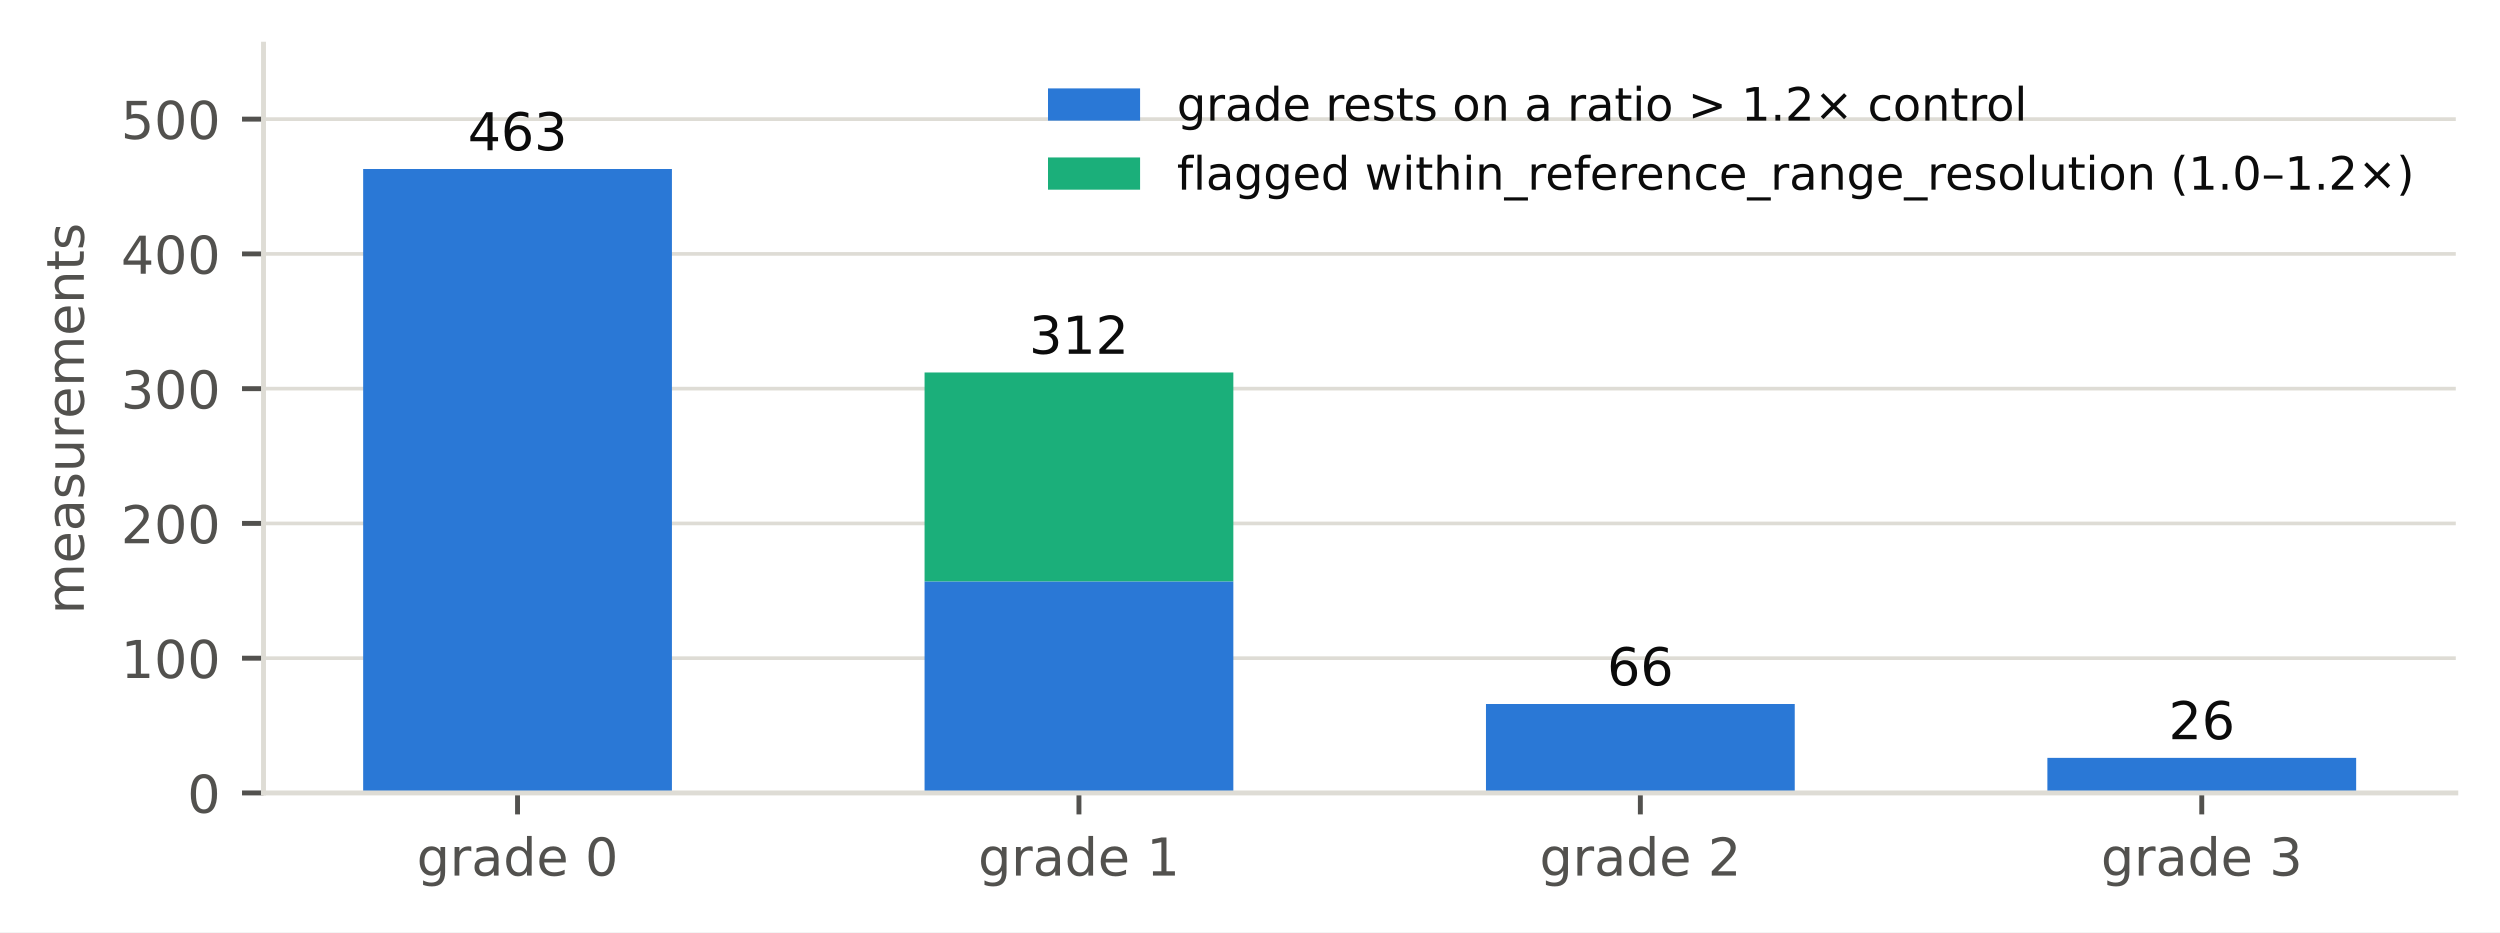
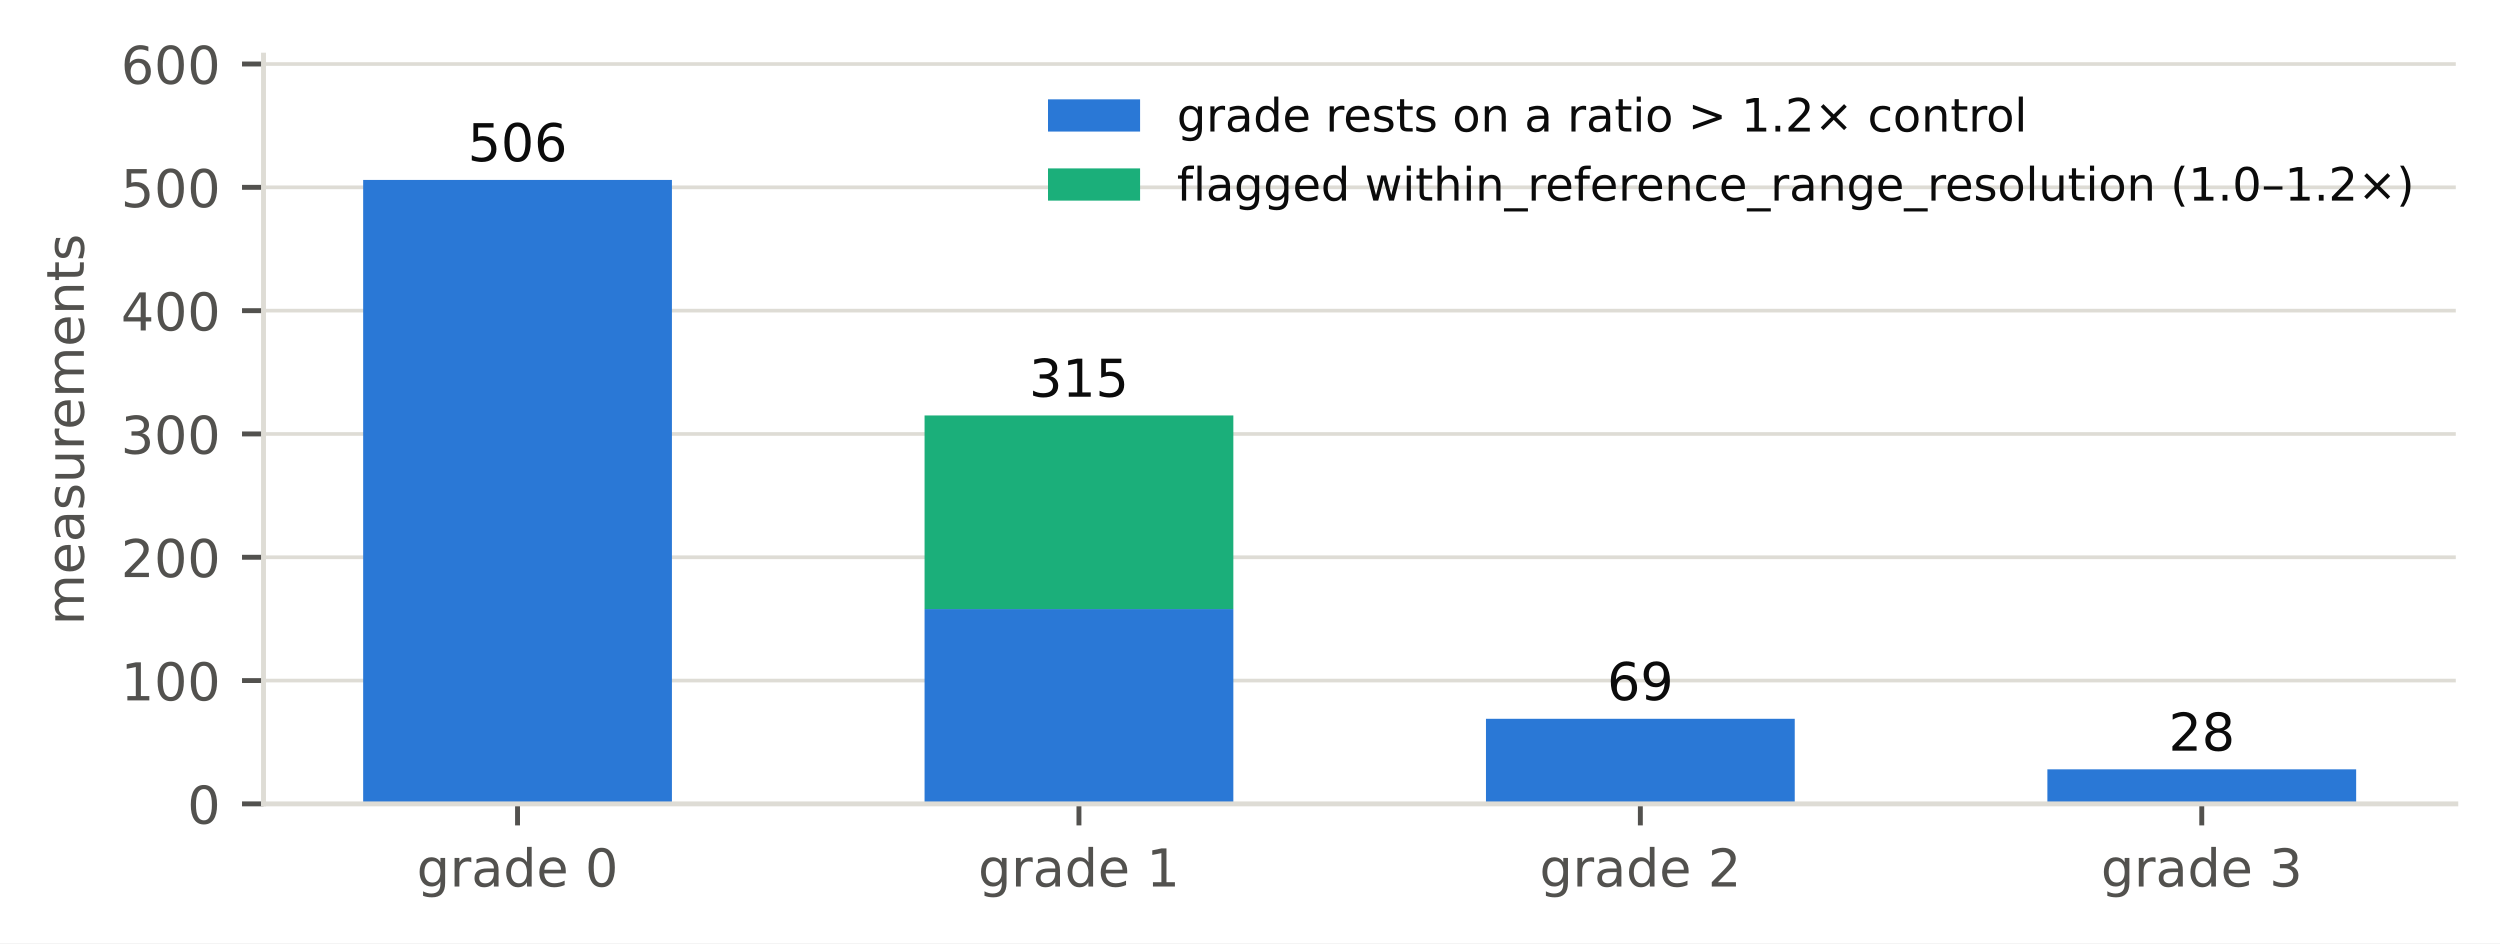
- <svg xmlns="http://www.w3.org/2000/svg" xmlns:xlink="http://www.w3.org/1999/xlink" width="407.244pt" height="151.869pt" viewBox="0 0 407.244 151.869" version="1.1">
+ <svg xmlns="http://www.w3.org/2000/svg" xmlns:xlink="http://www.w3.org/1999/xlink" width="407.244pt" height="153.651pt" viewBox="0 0 407.244 153.651" version="1.1">
  <defs>
    <style type="text/css">*{stroke-linejoin: round; stroke-linecap: butt}</style>
  </defs>
  <g id="figure_1">
    <g id="patch_1">
-       <path d="M -0 151.869  L 407.244 151.869  L 407.244 0  L -0 0  z " style="fill: #ffffff" />
+       <path d="M -0 153.651  L 407.244 153.651  L 407.244 0  L -0 0  z " style="fill: #ffffff" />
    </g>
    <g id="axes_1">
      <g id="patch_2">
-         <path d="M 42.924 129.168  L 400.044 129.168  L 400.044 7.2  L 42.924 7.2  z " style="fill: #ffffff" />
+         <path d="M 42.924 130.951  L 400.044 130.951  L 400.044 8.983  L 42.924 8.983  z " style="fill: #ffffff" />
      </g>
      <g id="matplotlib.axis_1">
        <g id="xtick_1">
          <g id="line2d_1">
            <defs>
-               <path id="m2289ef6cbb" d="M 0 0  L 0 3.5  " style="stroke: #52514e; stroke-width: 0.8" />
+               <path id="m59f1353c88" d="M 0 0  L 0 3.5  " style="stroke: #52514e; stroke-width: 0.8" />
            </defs>
            <g>
-               <use xlink:href="#m2289ef6cbb" x="84.306" y="129.168" style="fill: #52514e; stroke: #52514e; stroke-width: 0.8" />
+               <use xlink:href="#m59f1353c88" x="84.306" y="130.951" style="fill: #52514e; stroke: #52514e; stroke-width: 0.8" />
            </g>
          </g>
          <g id="text_1">
-             <text style="font-size: 8.5px; font-family: 'DejaVu Sans'; text-anchor: middle; fill: #52514e" x="84.306" y="142.627" transform="rotate(-0 84.3064 142.6267)">grade 0</text>
+             <text style="font-size: 8.5px; font-family: 'DejaVu Sans'; text-anchor: middle; fill: #52514e" x="84.306" y="144.409" transform="rotate(-0 84.3064 144.4094)">grade 0</text>
          </g>
        </g>
        <g id="xtick_2">
          <g id="line2d_2">
            <g>
-               <use xlink:href="#m2289ef6cbb" x="175.758" y="129.168" style="fill: #52514e; stroke: #52514e; stroke-width: 0.8" />
+               <use xlink:href="#m59f1353c88" x="175.758" y="130.951" style="fill: #52514e; stroke: #52514e; stroke-width: 0.8" />
            </g>
          </g>
          <g id="text_2">
-             <text style="font-size: 8.5px; font-family: 'DejaVu Sans'; text-anchor: middle; fill: #52514e" x="175.758" y="142.627" transform="rotate(-0 175.7584 142.6267)">grade 1</text>
+             <text style="font-size: 8.5px; font-family: 'DejaVu Sans'; text-anchor: middle; fill: #52514e" x="175.758" y="144.409" transform="rotate(-0 175.7584 144.4094)">grade 1</text>
          </g>
        </g>
        <g id="xtick_3">
          <g id="line2d_3">
            <g>
-               <use xlink:href="#m2289ef6cbb" x="267.21" y="129.168" style="fill: #52514e; stroke: #52514e; stroke-width: 0.8" />
+               <use xlink:href="#m59f1353c88" x="267.21" y="130.951" style="fill: #52514e; stroke: #52514e; stroke-width: 0.8" />
            </g>
          </g>
          <g id="text_3">
-             <text style="font-size: 8.5px; font-family: 'DejaVu Sans'; text-anchor: middle; fill: #52514e" x="267.21" y="142.627" transform="rotate(-0 267.2104 142.6267)">grade 2</text>
+             <text style="font-size: 8.5px; font-family: 'DejaVu Sans'; text-anchor: middle; fill: #52514e" x="267.21" y="144.409" transform="rotate(-0 267.2104 144.4094)">grade 2</text>
          </g>
        </g>
        <g id="xtick_4">
          <g id="line2d_4">
            <g>
-               <use xlink:href="#m2289ef6cbb" x="358.662" y="129.168" style="fill: #52514e; stroke: #52514e; stroke-width: 0.8" />
+               <use xlink:href="#m59f1353c88" x="358.662" y="130.951" style="fill: #52514e; stroke: #52514e; stroke-width: 0.8" />
            </g>
          </g>
          <g id="text_4">
-             <text style="font-size: 8.5px; font-family: 'DejaVu Sans'; text-anchor: middle; fill: #52514e" x="358.662" y="142.627" transform="rotate(-0 358.6624 142.6267)">grade 3</text>
+             <text style="font-size: 8.5px; font-family: 'DejaVu Sans'; text-anchor: middle; fill: #52514e" x="358.662" y="144.409" transform="rotate(-0 358.6624 144.4094)">grade 3</text>
          </g>
        </g>
      </g>
      <g id="matplotlib.axis_2">
        <g id="ytick_1">
          <g id="line2d_5">
-             <path d="M 42.924 129.168  L 400.044 129.168  " clip-path="url(#p3459b1a765)" style="fill: none; stroke: #dedcd5; stroke-width: 0.6; stroke-linecap: square" />
+             <path d="M 42.924 130.951  L 400.044 130.951  " clip-path="url(#p6d14b1c9b3)" style="fill: none; stroke: #dedcd5; stroke-width: 0.6; stroke-linecap: square" />
          </g>
          <g id="line2d_6">
            <defs>
-               <path id="m8ba439ec4a" d="M 0 0  L -3.5 0  " style="stroke: #52514e; stroke-width: 0.8" />
+               <path id="ma69e3871df" d="M 0 0  L -3.5 0  " style="stroke: #52514e; stroke-width: 0.8" />
            </defs>
            <g>
-               <use xlink:href="#m8ba439ec4a" x="42.924" y="129.168" style="fill: #52514e; stroke: #52514e; stroke-width: 0.8" />
+               <use xlink:href="#ma69e3871df" x="42.924" y="130.951" style="fill: #52514e; stroke: #52514e; stroke-width: 0.8" />
            </g>
          </g>
          <g id="text_5">
-             <text style="font-size: 8.5px; font-family: 'DejaVu Sans'; text-anchor: end; fill: #52514e" x="35.924" y="132.397" transform="rotate(-0 35.92437 132.397)">0</text>
+             <text style="font-size: 8.5px; font-family: 'DejaVu Sans'; text-anchor: end; fill: #52514e" x="35.924" y="134.18" transform="rotate(-0 35.92437 134.1797)">0</text>
          </g>
        </g>
        <g id="ytick_2">
          <g id="line2d_7">
-             <path d="M 42.924 107.216  L 400.044 107.216  " clip-path="url(#p3459b1a765)" style="fill: none; stroke: #dedcd5; stroke-width: 0.6; stroke-linecap: square" />
+             <path d="M 42.924 110.864  L 400.044 110.864  " clip-path="url(#p6d14b1c9b3)" style="fill: none; stroke: #dedcd5; stroke-width: 0.6; stroke-linecap: square" />
          </g>
          <g id="line2d_8">
            <g>
-               <use xlink:href="#m8ba439ec4a" x="42.924" y="107.216" style="fill: #52514e; stroke: #52514e; stroke-width: 0.8" />
+               <use xlink:href="#ma69e3871df" x="42.924" y="110.864" style="fill: #52514e; stroke: #52514e; stroke-width: 0.8" />
            </g>
          </g>
          <g id="text_6">
-             <text style="font-size: 8.5px; font-family: 'DejaVu Sans'; text-anchor: end; fill: #52514e" x="35.924" y="110.445" transform="rotate(-0 35.92437 110.4445)">100</text>
+             <text style="font-size: 8.5px; font-family: 'DejaVu Sans'; text-anchor: end; fill: #52514e" x="35.924" y="114.093" transform="rotate(-0 35.92437 114.0928)">100</text>
          </g>
        </g>
        <g id="ytick_3">
          <g id="line2d_9">
-             <path d="M 42.924 85.263  L 400.044 85.263  " clip-path="url(#p3459b1a765)" style="fill: none; stroke: #dedcd5; stroke-width: 0.6; stroke-linecap: square" />
+             <path d="M 42.924 90.777  L 400.044 90.777  " clip-path="url(#p6d14b1c9b3)" style="fill: none; stroke: #dedcd5; stroke-width: 0.6; stroke-linecap: square" />
          </g>
          <g id="line2d_10">
            <g>
-               <use xlink:href="#m8ba439ec4a" x="42.924" y="85.263" style="fill: #52514e; stroke: #52514e; stroke-width: 0.8" />
+               <use xlink:href="#ma69e3871df" x="42.924" y="90.777" style="fill: #52514e; stroke: #52514e; stroke-width: 0.8" />
            </g>
          </g>
          <g id="text_7">
-             <text style="font-size: 8.5px; font-family: 'DejaVu Sans'; text-anchor: end; fill: #52514e" x="35.924" y="88.492" transform="rotate(-0 35.92437 88.49204)">200</text>
+             <text style="font-size: 8.5px; font-family: 'DejaVu Sans'; text-anchor: end; fill: #52514e" x="35.924" y="94.006" transform="rotate(-0 35.92437 94.00583)">200</text>
          </g>
        </g>
        <g id="ytick_4">
          <g id="line2d_11">
-             <path d="M 42.924 63.311  L 400.044 63.311  " clip-path="url(#p3459b1a765)" style="fill: none; stroke: #dedcd5; stroke-width: 0.6; stroke-linecap: square" />
+             <path d="M 42.924 70.69  L 400.044 70.69  " clip-path="url(#p6d14b1c9b3)" style="fill: none; stroke: #dedcd5; stroke-width: 0.6; stroke-linecap: square" />
          </g>
          <g id="line2d_12">
            <g>
-               <use xlink:href="#m8ba439ec4a" x="42.924" y="63.311" style="fill: #52514e; stroke: #52514e; stroke-width: 0.8" />
+               <use xlink:href="#ma69e3871df" x="42.924" y="70.69" style="fill: #52514e; stroke: #52514e; stroke-width: 0.8" />
            </g>
          </g>
          <g id="text_8">
-             <text style="font-size: 8.5px; font-family: 'DejaVu Sans'; text-anchor: end; fill: #52514e" x="35.924" y="66.54" transform="rotate(-0 35.92437 66.53955)">300</text>
+             <text style="font-size: 8.5px; font-family: 'DejaVu Sans'; text-anchor: end; fill: #52514e" x="35.924" y="73.919" transform="rotate(-0 35.92437 73.91888)">300</text>
          </g>
        </g>
        <g id="ytick_5">
          <g id="line2d_13">
-             <path d="M 42.924 41.358  L 400.044 41.358  " clip-path="url(#p3459b1a765)" style="fill: none; stroke: #dedcd5; stroke-width: 0.6; stroke-linecap: square" />
+             <path d="M 42.924 50.603  L 400.044 50.603  " clip-path="url(#p6d14b1c9b3)" style="fill: none; stroke: #dedcd5; stroke-width: 0.6; stroke-linecap: square" />
          </g>
          <g id="line2d_14">
            <g>
-               <use xlink:href="#m8ba439ec4a" x="42.924" y="41.358" style="fill: #52514e; stroke: #52514e; stroke-width: 0.8" />
+               <use xlink:href="#ma69e3871df" x="42.924" y="50.603" style="fill: #52514e; stroke: #52514e; stroke-width: 0.8" />
            </g>
          </g>
          <g id="text_9">
-             <text style="font-size: 8.5px; font-family: 'DejaVu Sans'; text-anchor: end; fill: #52514e" x="35.924" y="44.587" transform="rotate(-0 35.92437 44.58707)">400</text>
+             <text style="font-size: 8.5px; font-family: 'DejaVu Sans'; text-anchor: end; fill: #52514e" x="35.924" y="53.832" transform="rotate(-0 35.92437 53.83192)">400</text>
          </g>
        </g>
        <g id="ytick_6">
          <g id="line2d_15">
-             <path d="M 42.924 19.406  L 400.044 19.406  " clip-path="url(#p3459b1a765)" style="fill: none; stroke: #dedcd5; stroke-width: 0.6; stroke-linecap: square" />
+             <path d="M 42.924 30.516  L 400.044 30.516  " clip-path="url(#p6d14b1c9b3)" style="fill: none; stroke: #dedcd5; stroke-width: 0.6; stroke-linecap: square" />
          </g>
          <g id="line2d_16">
            <g>
-               <use xlink:href="#m8ba439ec4a" x="42.924" y="19.406" style="fill: #52514e; stroke: #52514e; stroke-width: 0.8" />
+               <use xlink:href="#ma69e3871df" x="42.924" y="30.516" style="fill: #52514e; stroke: #52514e; stroke-width: 0.8" />
            </g>
          </g>
          <g id="text_10">
-             <text style="font-size: 8.5px; font-family: 'DejaVu Sans'; text-anchor: end; fill: #52514e" x="35.924" y="22.635" transform="rotate(-0 35.92437 22.63459)">500</text>
-           </g>
-         </g>
-         <g id="text_11">
-           <text style="font-size: 8.5px; font-family: 'DejaVu Sans'; text-anchor: middle; fill: #52514e" x="13.658" y="68.184" transform="rotate(-90 13.65801 68.184)">measurements</text>
+             <text style="font-size: 8.5px; font-family: 'DejaVu Sans'; text-anchor: end; fill: #52514e" x="35.924" y="33.745" transform="rotate(-0 35.92437 33.74496)">500</text>
+           </g>
+         </g>
+         <g id="ytick_7">
+           <g id="line2d_17">
+             <path d="M 42.924 10.429  L 400.044 10.429  " clip-path="url(#p6d14b1c9b3)" style="fill: none; stroke: #dedcd5; stroke-width: 0.6; stroke-linecap: square" />
+           </g>
+           <g id="line2d_18">
+             <g>
+               <use xlink:href="#ma69e3871df" x="42.924" y="10.429" style="fill: #52514e; stroke: #52514e; stroke-width: 0.8" />
+             </g>
+           </g>
+           <g id="text_11">
+             <text style="font-size: 8.5px; font-family: 'DejaVu Sans'; text-anchor: end; fill: #52514e" x="35.924" y="13.658" transform="rotate(-0 35.92437 13.65801)">600</text>
+           </g>
+         </g>
+         <g id="text_12">
+           <text style="font-size: 8.5px; font-family: 'DejaVu Sans'; text-anchor: middle; fill: #52514e" x="13.658" y="69.967" transform="rotate(-90 13.65801 69.96674)">measurements</text>
        </g>
      </g>
      <g id="patch_3">
-         <path d="M 59.157 129.168  L 109.456 129.168  L 109.456 27.528  L 59.157 27.528  z " clip-path="url(#p3459b1a765)" style="fill: #2a78d6" />
+         <path d="M 59.157 130.951  L 109.456 130.951  L 109.456 29.311  L 59.157 29.311  z " clip-path="url(#p6d14b1c9b3)" style="fill: #2a78d6" />
      </g>
      <g id="patch_4">
-         <path d="M 150.609 129.168  L 200.908 129.168  L 200.908 94.703  L 150.609 94.703  z " clip-path="url(#p3459b1a765)" style="fill: #2a78d6" />
+         <path d="M 150.609 130.951  L 200.908 130.951  L 200.908 99.213  L 150.609 99.213  z " clip-path="url(#p6d14b1c9b3)" style="fill: #2a78d6" />
      </g>
      <g id="patch_5">
-         <path d="M 242.061 129.168  L 292.36 129.168  L 292.36 114.679  L 242.061 114.679  z " clip-path="url(#p3459b1a765)" style="fill: #2a78d6" />
+         <path d="M 242.061 130.951  L 292.36 130.951  L 292.36 117.091  L 242.061 117.091  z " clip-path="url(#p6d14b1c9b3)" style="fill: #2a78d6" />
      </g>
      <g id="patch_6">
-         <path d="M 333.513 129.168  L 383.812 129.168  L 383.812 123.46  L 333.513 123.46  z " clip-path="url(#p3459b1a765)" style="fill: #2a78d6" />
+         <path d="M 333.513 130.951  L 383.812 130.951  L 383.812 125.326  L 333.513 125.326  z " clip-path="url(#p6d14b1c9b3)" style="fill: #2a78d6" />
      </g>
      <g id="patch_7">
-         <path d="M 59.157 27.528  L 109.456 27.528  L 109.456 27.528  L 59.157 27.528  z " clip-path="url(#p3459b1a765)" style="fill: #1baf7a" />
+         <path d="M 59.157 29.311  L 109.456 29.311  L 109.456 29.311  L 59.157 29.311  z " clip-path="url(#p6d14b1c9b3)" style="fill: #1baf7a" />
      </g>
      <g id="patch_8">
-         <path d="M 150.609 94.703  L 200.908 94.703  L 200.908 60.676  L 150.609 60.676  z " clip-path="url(#p3459b1a765)" style="fill: #1baf7a" />
+         <path d="M 150.609 99.213  L 200.908 99.213  L 200.908 67.677  L 150.609 67.677  z " clip-path="url(#p6d14b1c9b3)" style="fill: #1baf7a" />
      </g>
      <g id="patch_9">
-         <path d="M 242.061 114.679  L 292.36 114.679  L 292.36 114.679  L 242.061 114.679  z " clip-path="url(#p3459b1a765)" style="fill: #1baf7a" />
+         <path d="M 242.061 117.091  L 292.36 117.091  L 292.36 117.091  L 242.061 117.091  z " clip-path="url(#p6d14b1c9b3)" style="fill: #1baf7a" />
      </g>
      <g id="patch_10">
-         <path d="M 333.513 123.46  L 383.812 123.46  L 383.812 123.46  L 333.513 123.46  z " clip-path="url(#p3459b1a765)" style="fill: #1baf7a" />
+         <path d="M 333.513 125.326  L 383.812 125.326  L 383.812 125.326  L 333.513 125.326  z " clip-path="url(#p6d14b1c9b3)" style="fill: #1baf7a" />
      </g>
      <g id="patch_11">
-         <path d="M 42.924 129.168  L 42.924 7.2  " style="fill: none; stroke: #dedcd5; stroke-width: 0.8; stroke-linejoin: miter; stroke-linecap: square" />
+         <path d="M 42.924 130.951  L 42.924 8.983  " style="fill: none; stroke: #dedcd5; stroke-width: 0.8; stroke-linejoin: miter; stroke-linecap: square" />
      </g>
      <g id="patch_12">
-         <path d="M 42.924 129.168  L 400.044 129.168  " style="fill: none; stroke: #dedcd5; stroke-width: 0.8; stroke-linejoin: miter; stroke-linecap: square" />
-       </g>
-       <g id="text_12">
-         <text style="font-size: 8.5px; font-family: 'DejaVu Sans'; text-anchor: middle; fill: #0b0b0b" x="84.306" y="24.479" transform="rotate(-0 84.3064 24.4788)">463</text>
+         <path d="M 42.924 130.951  L 400.044 130.951  " style="fill: none; stroke: #dedcd5; stroke-width: 0.8; stroke-linejoin: miter; stroke-linecap: square" />
      </g>
      <g id="text_13">
-         <text style="font-size: 8.5px; font-family: 'DejaVu Sans'; text-anchor: middle; fill: #0b0b0b" x="175.758" y="57.627" transform="rotate(-0 175.7584 57.62705)">312</text>
+         <text style="font-size: 8.5px; font-family: 'DejaVu Sans'; text-anchor: middle; fill: #0b0b0b" x="84.306" y="26.262" transform="rotate(-0 84.3064 26.26154)">506</text>
      </g>
      <g id="text_14">
-         <text style="font-size: 8.5px; font-family: 'DejaVu Sans'; text-anchor: middle; fill: #0b0b0b" x="267.21" y="111.63" transform="rotate(-0 267.2104 111.6302)">66</text>
+         <text style="font-size: 8.5px; font-family: 'DejaVu Sans'; text-anchor: middle; fill: #0b0b0b" x="175.758" y="64.628" transform="rotate(-0 175.7584 64.62763)">315</text>
      </g>
      <g id="text_15">
-         <text style="font-size: 8.5px; font-family: 'DejaVu Sans'; text-anchor: middle; fill: #0b0b0b" x="358.662" y="120.411" transform="rotate(-0 358.6624 120.4112)">26</text>
+         <text style="font-size: 8.5px; font-family: 'DejaVu Sans'; text-anchor: middle; fill: #0b0b0b" x="267.21" y="114.042" transform="rotate(-0 267.2104 114.0415)">69</text>
+       </g>
+       <g id="text_16">
+         <text style="font-size: 8.5px; font-family: 'DejaVu Sans'; text-anchor: middle; fill: #0b0b0b" x="358.662" y="122.277" transform="rotate(-0 358.6624 122.2772)">28</text>
      </g>
      <g id="legend_1">
        <g id="patch_13">
-           <path d="M 170.717 19.649  L 185.717 19.649  L 185.717 14.399  L 170.717 14.399  z " style="fill: #2a78d6" />
-         </g>
-         <g id="text_16">
-           <text style="font-size: 7.5px; font-family: 'DejaVu Sans'; text-anchor: start; fill: #0b0b0b" x="191.717" y="19.649" transform="rotate(-0 191.7166 19.64883)">grade rests on a ratio &gt; 1.2× control</text>
+           <path d="M 170.717 21.432  L 185.717 21.432  L 185.717 16.182  L 170.717 16.182  z " style="fill: #2a78d6" />
+         </g>
+         <g id="text_17">
+           <text style="font-size: 7.5px; font-family: 'DejaVu Sans'; text-anchor: start; fill: #0b0b0b" x="191.717" y="21.432" transform="rotate(-0 191.7166 21.43157)">grade rests on a ratio &gt; 1.2× control</text>
        </g>
        <g id="patch_14">
-           <path d="M 170.717 30.899  L 185.717 30.899  L 185.717 25.649  L 170.717 25.649  z " style="fill: #1baf7a" />
-         </g>
-         <g id="text_17">
-           <text style="font-size: 7.5px; font-family: 'DejaVu Sans'; text-anchor: start; fill: #0b0b0b" x="191.717" y="30.899" transform="rotate(-0 191.7166 30.89941)">flagged within_reference_range_resolution (1.0–1.2×)</text>
+           <path d="M 170.717 32.682  L 185.717 32.682  L 185.717 27.432  L 170.717 27.432  z " style="fill: #1baf7a" />
+         </g>
+         <g id="text_18">
+           <text style="font-size: 7.5px; font-family: 'DejaVu Sans'; text-anchor: start; fill: #0b0b0b" x="191.717" y="32.682" transform="rotate(-0 191.7166 32.68216)">flagged within_reference_range_resolution (1.0–1.2×)</text>
        </g>
      </g>
    </g>
  </g>
  <defs>
-     <clipPath id="p3459b1a765">
-       <rect x="42.924" y="7.2" width="357.12" height="121.968" />
+     <clipPath id="p6d14b1c9b3">
+       <rect x="42.924" y="8.983" width="357.12" height="121.968" />
    </clipPath>
  </defs>
</svg>
